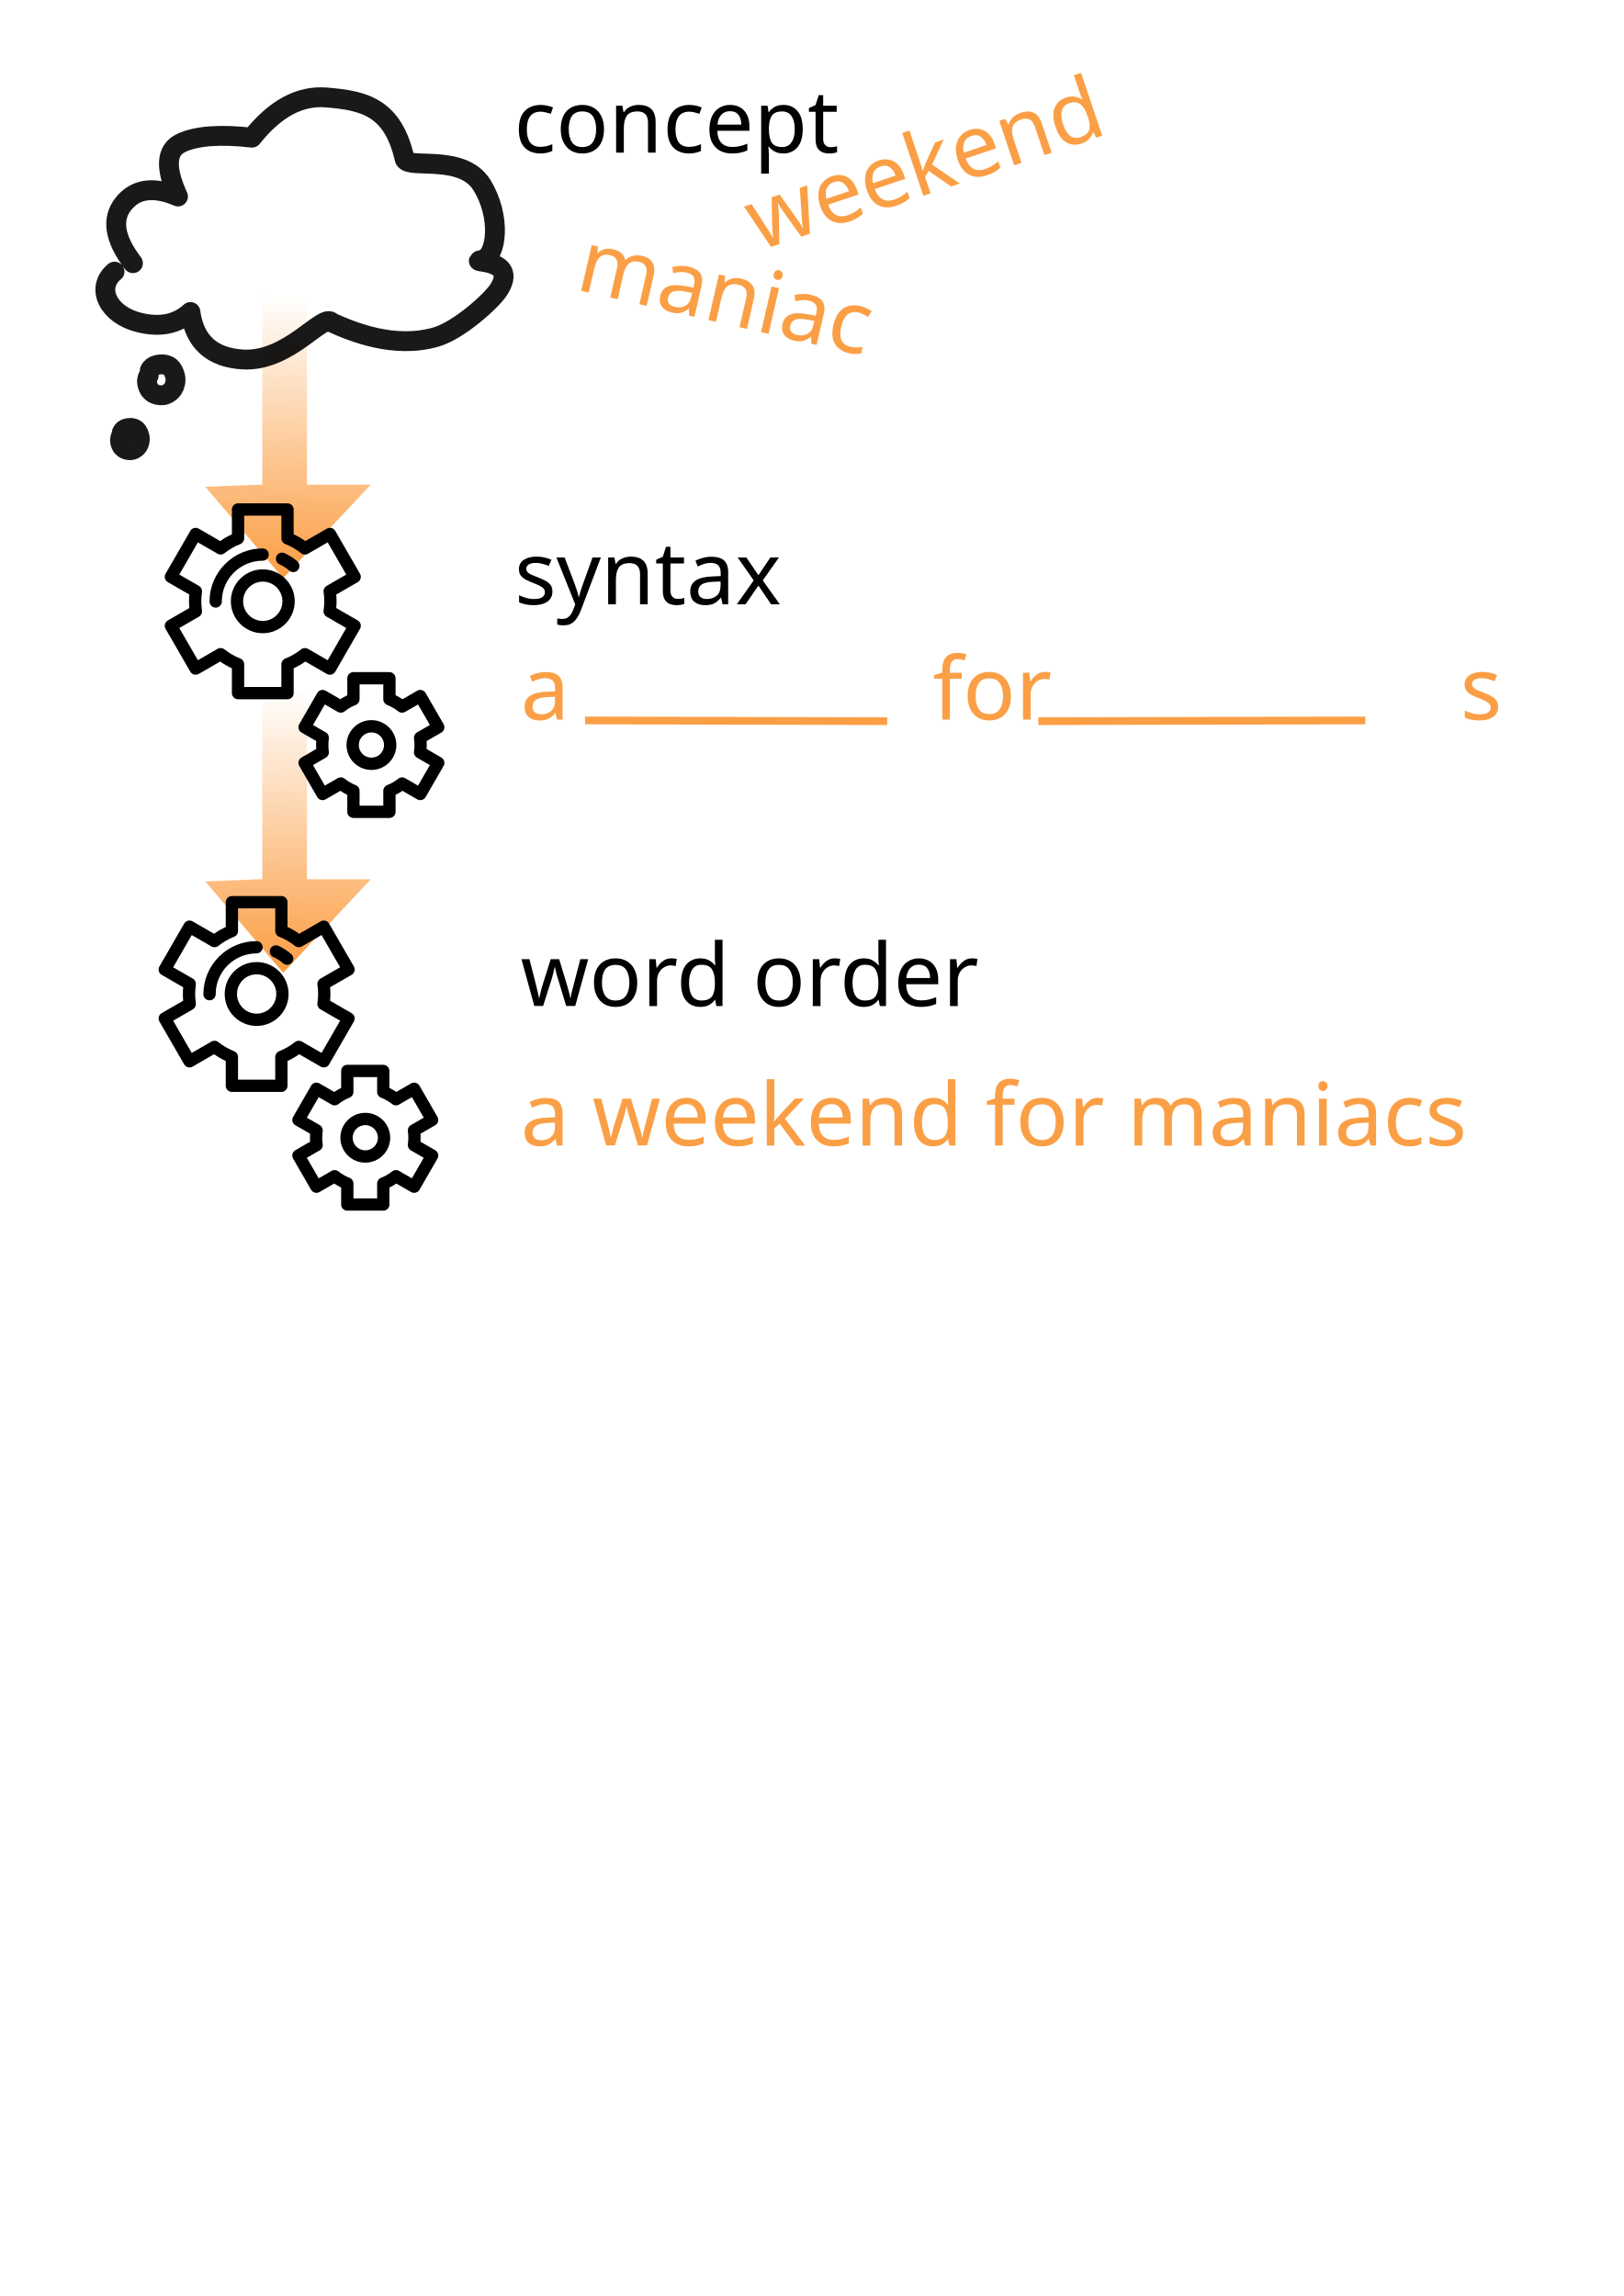
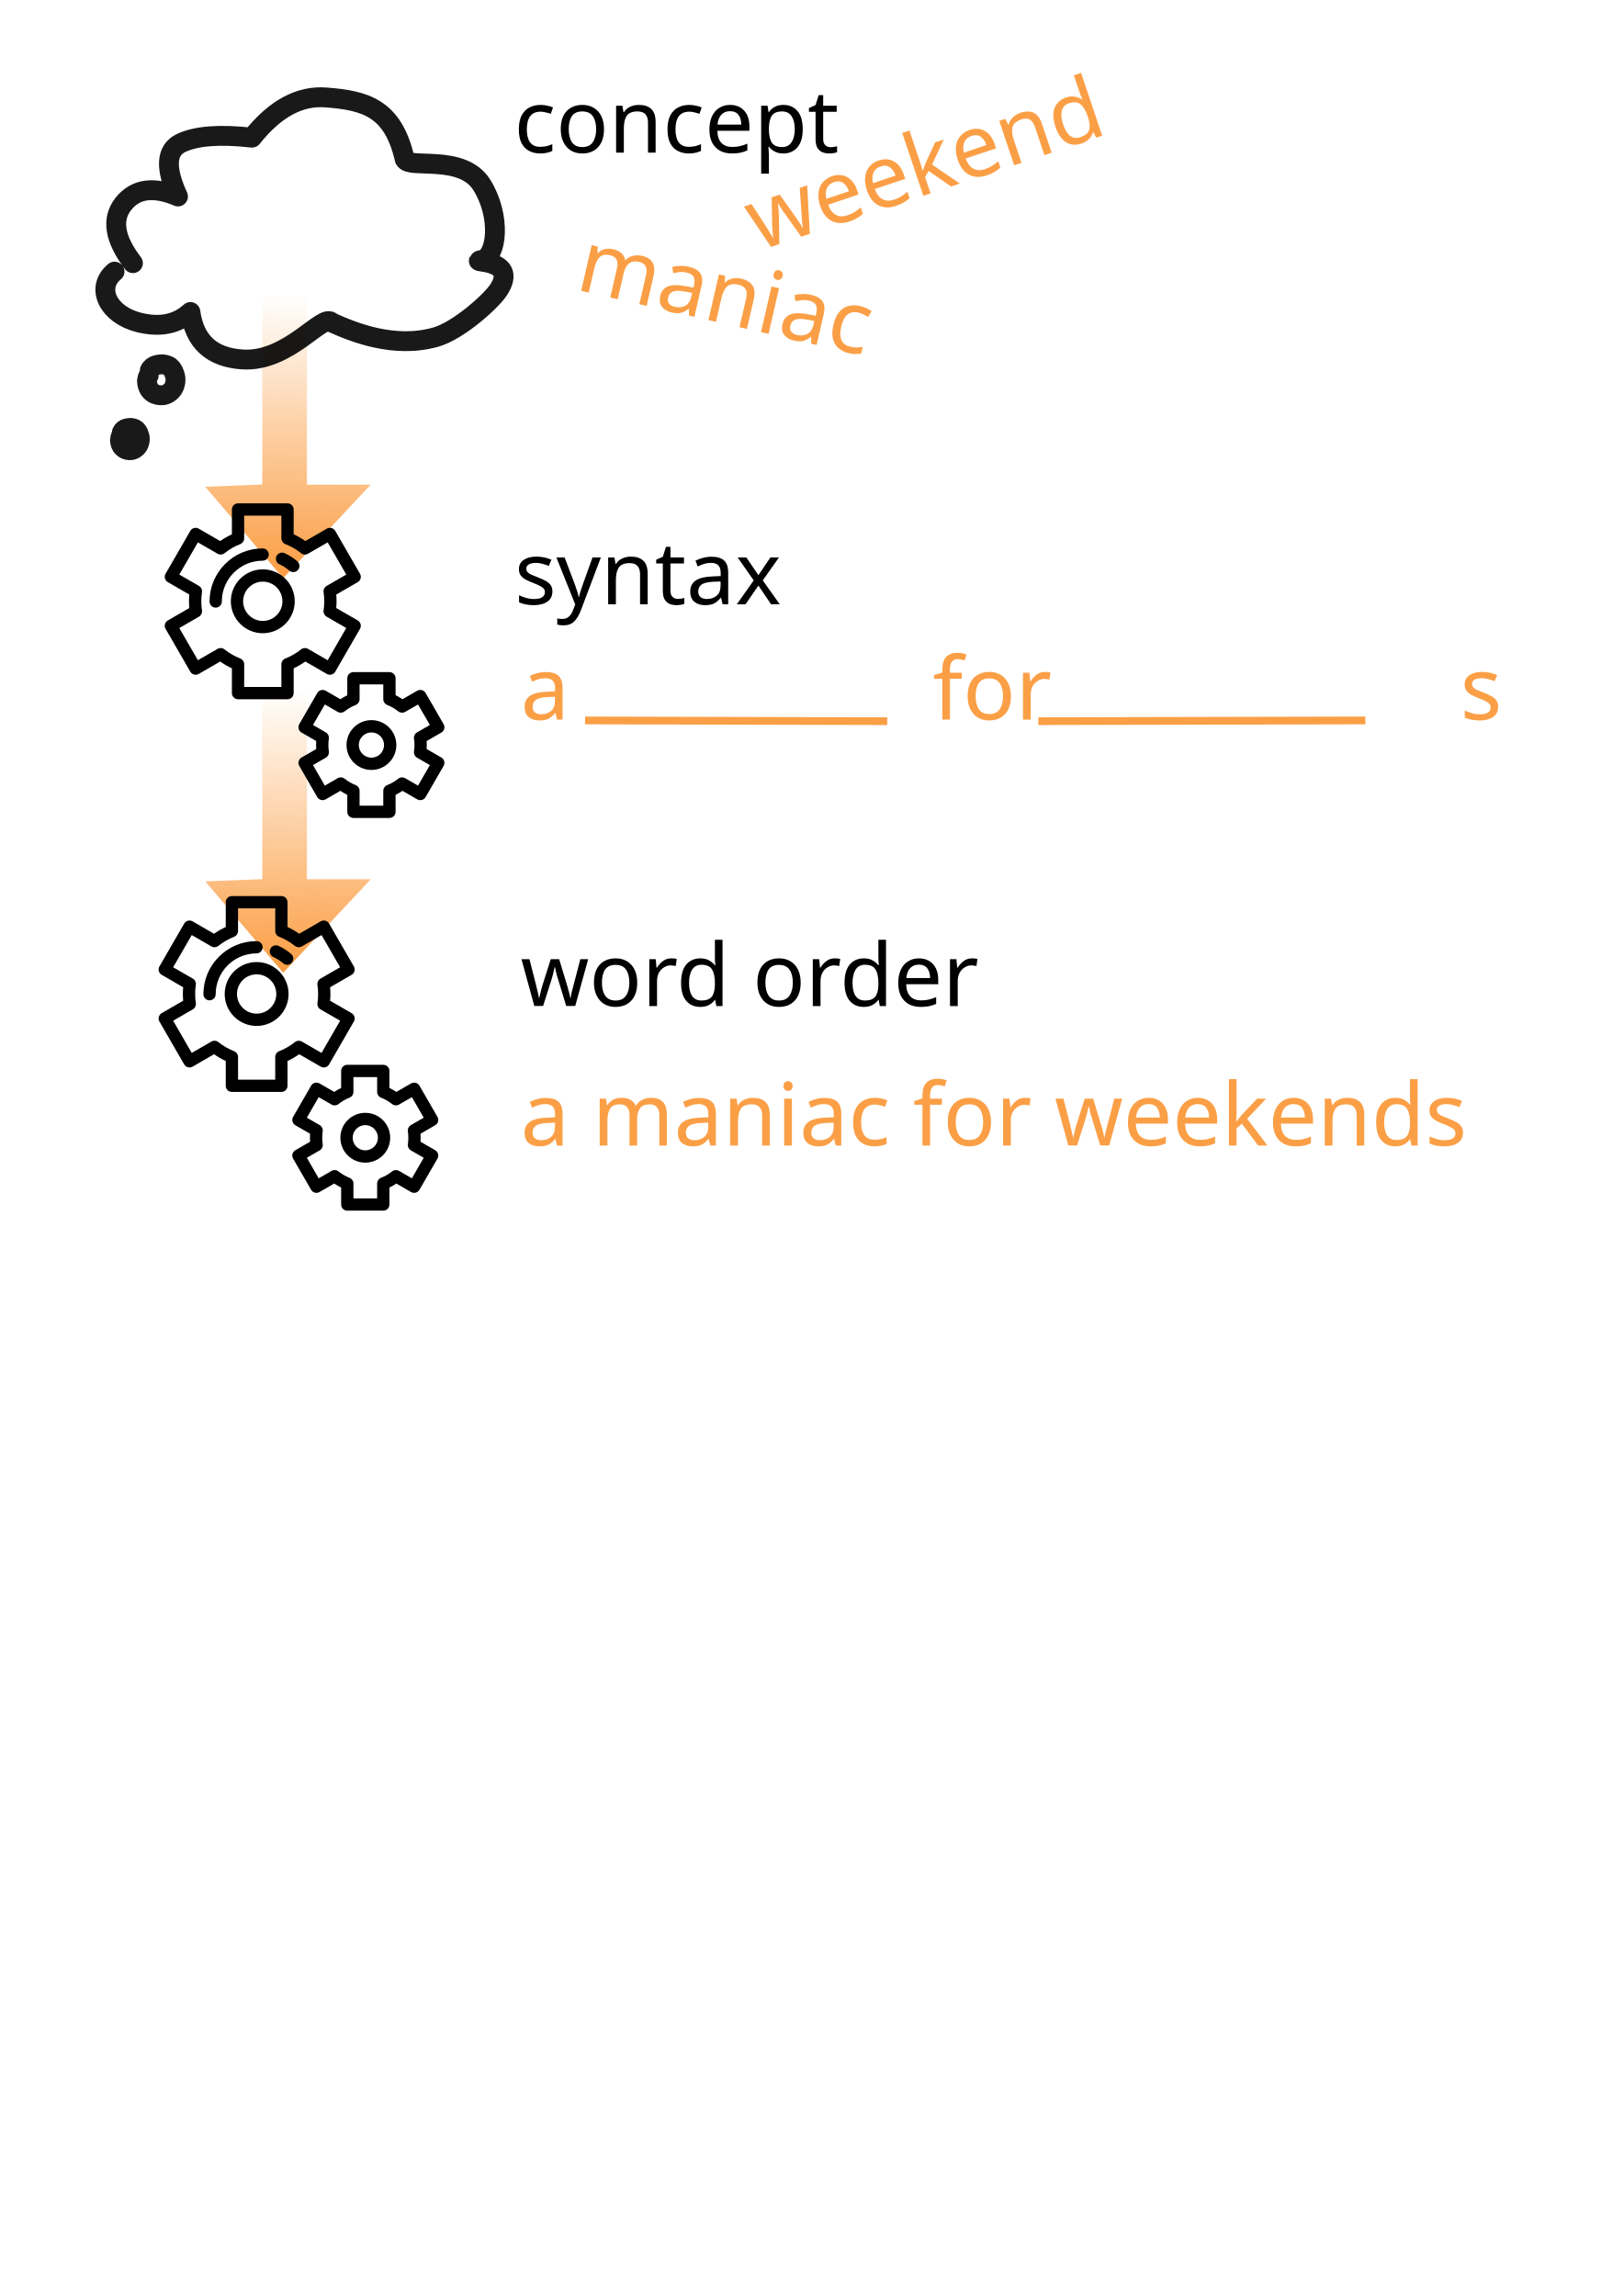
<svg xmlns="http://www.w3.org/2000/svg" xmlns:xlink="http://www.w3.org/1999/xlink" width="210mm" height="297mm" viewBox="0 0 210 297" version="1.1" id="svg1" xml:space="preserve">
  <defs id="defs1">
    <linearGradient id="linearGradient9">
      <stop style="stop-color:#fb9f46;stop-opacity:1;" offset="0" id="stop9" />
      <stop style="stop-color:#fb9f46;stop-opacity:0;" offset="1" id="stop10" />
    </linearGradient>
    <linearGradient xlink:href="#linearGradient9" id="linearGradient10" x1="136.373" y1="199.37" x2="100.437" y2="199.078" gradientUnits="userSpaceOnUse" gradientTransform="rotate(90,149.1708,86.87497)" />
    <linearGradient xlink:href="#linearGradient9" id="linearGradient11" gradientUnits="userSpaceOnUse" gradientTransform="rotate(90,123.6458,112.4)" x1="136.373" y1="199.37" x2="100.437" y2="199.078" />
  </defs>
  <g id="layer1">
    <path style="fill:url(#linearGradient10);stroke:none;stroke-width:0.065;stroke-linecap:butt;stroke-linejoin:miter;stroke-dasharray:none;stroke-opacity:1" d="m 39.696,35.742 v 26.95 h 8.25 l -11.322,12.1 -10.078,-11.828 7.375,-0.292 v -26.964 z" id="path9" />
    <path style="fill:url(#linearGradient11);stroke:none;stroke-width:0.065;stroke-linecap:butt;stroke-linejoin:miter;stroke-dasharray:none;stroke-opacity:1" d="m 39.696,86.792 v 26.95 h 8.25 l -11.322,12.1 -10.078,-11.828 7.375,-0.292 V 86.758 Z" id="path9-1" />
    <g style="fill:none" id="g1" transform="matrix(0.1605843,0,0,0.1605843,7.201332,3.264014)">
      <path d="m 62.223,191.656 c -14.887,-19.553 -17.446,-35.478 -7.676,-47.776 9.77,-12.298 24.422,-14.277 43.956,-5.938 -10.516,-22.975 -9.661,-37.343 2.566,-43.103 12.226,-5.76 31.227,-7.186 57.002,-4.278 18.482,-23.24 38.316,-34.039 59.502,-32.399 31.778,2.461 54.083,8.303 63.549,49.792 3.404,8.19 46.28,-4.474 62.018,20.589 15.737,25.064 12.608,57.977 0,60.545 -12.609,2.568 30.569,-2.175 13.628,24.018 -5.93,9.169 -32.192,32.764 -50.361,38.026 -33.737,9.771 -67.039,-4.06 -84.057,-11.679 -6.677,-8.444 -34.517,32.03 -71.703,29.783 -24.791,-1.498 -38.835,-14.24 -42.131,-38.227 -10.67,9.802 -24.445,12.617 -41.325,8.444 -25.319,-6.259 -35.321,-28.116 -19.785,-40.972" stroke="#000000" stroke-opacity="0.9" stroke-width="16" stroke-linecap="round" stroke-linejoin="round" id="path1" />
      <path d="m 75.805,278.033 c 1.007,-2.276 3.084,-3.705 5.294,-4.267 1.264,-0.321 2.075,-0.377 3.358,-0.605 1.828,-0.324 5.081,0.596 6.275,1.173 2.354,1.139 3.519,3.196 4.473,5.461 0.826,1.962 1.467,4.117 1.308,6.288 3e-4,0.946 -0.2,1.829 -0.391,2.761 -1.253,6.093 -6.693,8.87 -9.607,9.166 -3.025,0.306 -5.875,-0.197 -8.455,-1.976 -0.698,-0.482 -2.7,-2.199 -3.359,-4.091 -0.748,-2.147 -1.589,-4.457 -0.92,-6.843 0.274,-0.976 0.335,-2.082 1.142,-2.906" stroke="#000000" stroke-opacity="0.9" stroke-width="16" stroke-linecap="round" stroke-linejoin="round" id="path2" />
      <path d="m 53.344,327.882 c 0.701,-1.638 2.146,-2.667 3.683,-3.072 0.879,-0.231 1.444,-0.271 2.336,-0.435 1.272,-0.234 3.534,0.429 4.365,0.844 1.637,0.82 2.448,2.301 3.111,3.932 0.575,1.413 1.02,2.964 0.91,4.527 2e-4,0.681 -0.139,1.317 -0.272,1.988 -0.872,4.387 -4.656,6.387 -6.683,6.6 -2.104,0.22 -4.087,-0.142 -5.881,-1.423 -0.486,-0.347 -1.878,-1.583 -2.337,-2.945 -0.52,-1.546 -1.106,-3.209 -0.64,-4.927 0.191,-0.703 0.233,-1.499 0.794,-2.092" stroke="#000000" stroke-opacity="0.9" stroke-width="16" stroke-linecap="round" stroke-linejoin="round" id="path3" />
    </g>
    <text xml:space="preserve" style="font-size:11.289px;line-height:1.25;font-family:Urbanist;-inkscape-font-specification:'Urbanist, Normal';font-variant-ligatures:none;stroke-width:0.265" x="66.481" y="19.744" id="text1">
      <tspan id="tspan1" style="stroke-width:0.265" x="66.481" y="19.744">concept</tspan>
    </text>
    <g style="fill:#000000" id="g2" transform="matrix(0.08367081,0,0,0.08367081,19.04465,65.11041)">
      <g id="g8">
        <g id="g7">
          <g id="g6">
            <path d="m 277.623,263.737 c 4.545,2.624 10.355,1.066 12.977,-3.477 l 38.243,-66.242 c 1.26,-2.182 1.601,-4.775 0.949,-7.208 -0.652,-2.435 -2.244,-4.509 -4.426,-5.769 l -33.227,-19.183 c 0.316,-3.47 0.476,-6.96 0.476,-10.433 0,-3.472 -0.16,-6.962 -0.476,-10.433 l 33.227,-19.183 c 2.182,-1.26 3.774,-3.335 4.426,-5.769 0.652,-2.433 0.311,-5.026 -0.949,-7.208 l -38.244,-66.24 c -1.26,-2.182 -3.335,-3.774 -5.769,-4.426 -2.431,-0.653 -5.026,-0.312 -7.208,0.949 l -33.226,19.184 c -5.704,-4.04 -11.748,-7.537 -18.07,-10.456 V 9.5 c 0,-5.246 -4.253,-9.5 -9.5,-9.5 h -76.488 c -5.247,0 -9.5,4.254 -9.5,9.5 v 38.344 c -6.322,2.918 -12.366,6.416 -18.07,10.456 L 79.542,39.117 c -2.18,-1.26 -4.775,-1.601 -7.208,-0.949 -2.434,0.652 -4.509,2.244 -5.769,4.426 l -38.244,66.24 c -1.26,2.182 -1.601,4.775 -0.949,7.208 0.652,2.435 2.244,4.509 4.426,5.769 l 33.226,19.183 c -0.315,3.471 -0.475,6.961 -0.475,10.433 0,3.471 0.159,6.961 0.475,10.433 l -33.226,19.183 c -2.182,1.26 -3.774,3.335 -4.426,5.769 -0.652,2.433 -0.311,5.026 0.949,7.208 l 38.244,66.24 c 2.623,4.543 8.433,6.1 12.977,3.477 l 33.226,-19.183 c 5.702,4.04 11.748,7.537 18.07,10.456 v 38.343 c 0,5.246 4.253,9.5 9.5,9.5 h 76.488 c 5.247,0 9.5,-4.253 9.501,-9.5 V 255.01 c 6.322,-2.919 12.367,-6.417 18.07,-10.456 z M 213.35,239.9 c -3.634,1.429 -6.023,4.936 -6.023,8.841 v 35.112 h -57.488 -0.001 v -35.112 c 0,-3.905 -2.389,-7.411 -6.023,-8.841 -8.784,-3.454 -17.006,-8.212 -24.437,-14.138 -3.055,-2.437 -7.29,-2.754 -10.674,-0.801 L 78.269,242.532 49.525,192.746 79.949,175.181 c 3.379,-1.95 5.221,-5.768 4.647,-9.626 -0.694,-4.661 -1.046,-9.415 -1.046,-14.129 0,-4.713 0.352,-9.467 1.046,-14.129 0.574,-3.858 -1.269,-7.676 -4.647,-9.626 L 49.525,110.106 78.269,60.32 108.704,77.893 c 3.384,1.953 7.619,1.635 10.674,-0.8 7.433,-5.93 15.654,-10.686 24.437,-14.14 3.634,-1.429 6.023,-4.936 6.023,-8.841 V 19 h 57.488 v 35.112 c 0,3.905 2.389,7.411 6.023,8.841 8.783,3.454 17.005,8.212 24.437,14.139 3.056,2.437 7.29,2.755 10.674,0.801 l 30.435,-17.573 28.745,49.786 -30.424,17.565 c -3.379,1.95 -5.221,5.769 -4.646,9.627 0.693,4.66 1.046,9.413 1.046,14.128 0,4.714 -0.352,9.468 -1.046,14.128 -0.575,3.858 1.267,7.677 4.646,9.627 l 30.424,17.565 -28.744,49.786 -30.435,-17.571 c -3.383,-1.953 -7.619,-1.635 -10.674,0.801 -7.431,5.927 -15.653,10.684 -24.437,14.138 z" id="path1-4" />
            <path d="m 178.582,102.051 c -27.226,0 -49.376,22.15 -49.376,49.376 0,27.226 22.15,49.376 49.376,49.376 27.226,0 49.376,-22.15 49.376,-49.376 0,-27.226 -22.15,-49.376 -49.376,-49.376 z m 0,79.752 c -16.749,0 -30.376,-13.627 -30.376,-30.376 0,-16.749 13.627,-30.376 30.376,-30.376 16.75,0 30.376,13.627 30.376,30.376 0,16.749 -13.626,30.376 -30.376,30.376 z" id="path2-5" />
            <path d="m 346.526,335.145 c -21.234,0 -38.509,17.274 -38.509,38.508 0,21.234 17.275,38.508 38.509,38.508 21.234,0 38.508,-17.274 38.508,-38.508 0,-21.234 -17.274,-38.508 -38.508,-38.508 z m 0,58.015 c -10.757,0 -19.509,-8.751 -19.509,-19.508 0,-10.757 8.752,-19.508 19.509,-19.508 10.757,0 19.508,8.751 19.508,19.508 0,10.757 -8.751,19.508 -19.508,19.508 z" id="path3-1" />
            <path d="M 454.602,392.956 431.849,379.82 c 0.148,-2.055 0.222,-4.116 0.222,-6.167 0,-2.052 -0.075,-4.112 -0.222,-6.167 l 22.753,-13.136 c 2.182,-1.26 3.774,-3.335 4.426,-5.769 0.652,-2.433 0.311,-5.026 -0.949,-7.208 l -27.822,-48.188 c -1.26,-2.182 -3.336,-3.774 -5.769,-4.426 -2.433,-0.652 -5.026,-0.312 -7.208,0.949 l -22.749,13.135 c -3.413,-2.319 -6.982,-4.384 -10.684,-6.181 v -26.256 c 0,-5.246 -4.254,-9.5 -9.5,-9.5 h -55.643 c -5.246,0 -9.5,4.254 -9.5,9.5 v 26.256 c -3.702,1.797 -7.271,3.862 -10.684,6.181 l -22.749,-13.135 c -2.181,-1.261 -4.774,-1.603 -7.208,-0.949 -2.435,0.652 -4.509,2.244 -5.769,4.426 l -27.821,48.188 c -2.624,4.544 -1.067,10.353 3.477,12.977 l 22.752,13.136 c -0.148,2.055 -0.222,4.116 -0.222,6.167 0,2.052 0.074,4.112 0.222,6.167 l -22.752,13.136 c -4.543,2.623 -6.101,8.433 -3.477,12.977 l 27.821,48.188 c 1.26,2.182 3.335,3.774 5.769,4.426 2.432,0.653 5.026,0.312 7.208,-0.949 l 22.749,-13.135 c 3.413,2.319 6.982,4.384 10.684,6.181 V 476.9 c 0,5.246 4.254,9.5 9.5,9.5 h 55.643 c 5.246,0 9.5,-4.254 9.5,-9.5 v -26.256 c 3.702,-1.797 7.271,-3.862 10.684,-6.181 l 22.749,13.135 c 2.181,1.26 4.774,1.602 7.208,0.949 2.434,-0.652 4.509,-2.244 5.769,-4.426 l 27.822,-48.188 c 1.26,-2.182 1.601,-4.775 0.949,-7.208 -0.652,-2.435 -2.244,-4.509 -4.426,-5.769 z m -36.049,43.437 -19.898,-11.489 c -3.383,-1.952 -7.619,-1.636 -10.674,0.801 -5.204,4.15 -10.96,7.481 -17.111,9.901 -3.634,1.428 -6.023,4.935 -6.023,8.84 V 467.4 h -36.643 v -22.954 c 0,-3.904 -2.389,-7.411 -6.023,-8.84 -6.151,-2.42 -11.907,-5.751 -17.111,-9.901 -3.055,-2.438 -7.291,-2.753 -10.674,-0.801 l -19.898,11.489 -18.321,-31.734 19.89,-11.483 c 3.379,-1.95 5.221,-5.769 4.646,-9.627 -0.486,-3.265 -0.733,-6.594 -0.733,-9.896 0,-3.302 0.247,-6.631 0.733,-9.896 0.575,-3.858 -1.267,-7.677 -4.646,-9.627 l -19.89,-11.484 18.321,-31.734 19.898,11.489 c 3.384,1.953 7.62,1.637 10.674,-0.801 5.204,-4.15 10.96,-7.481 17.111,-9.901 3.634,-1.428 6.023,-4.935 6.023,-8.84 v -22.954 h 36.643 v 22.954 c 0,3.904 2.389,7.411 6.023,8.84 6.151,2.42 11.907,5.751 17.111,9.901 3.055,2.438 7.291,2.754 10.674,0.801 l 19.898,-11.489 18.322,31.734 -19.891,11.484 c -3.379,1.95 -5.221,5.769 -4.646,9.627 0.486,3.265 0.733,6.594 0.733,9.896 0,3.302 -0.247,6.631 -0.733,9.896 -0.575,3.858 1.267,7.677 4.646,9.627 l 19.891,11.483 z" id="path4" />
            <path d="m 178.365,88.674 c 5.247,0 9.5,-4.254 9.5,-9.5 0,-5.246 -4.253,-9.5 -9.5,-9.5 -45.258,0 -82.078,36.82 -82.078,82.078 0,5.246 4.253,9.5 9.5,9.5 5.246,0 9.5,-4.253 9.5,-9.5 0,-34.781 28.297,-63.078 63.078,-63.078 z" id="path5" />
            <path d="m 231.993,89.616 c -5.942,-5.133 -12.569,-9.378 -19.694,-12.618 -4.778,-2.173 -10.409,-0.059 -12.58,4.717 -2.171,4.776 -0.059,10.408 4.717,12.58 5.474,2.489 10.567,5.751 15.137,9.699 1.796,1.551 4.006,2.311 6.206,2.311 2.664,0 5.315,-1.115 7.193,-3.29 3.43,-3.97 2.991,-9.969 -0.979,-13.399 z" id="path6" />
          </g>
        </g>
      </g>
    </g>
    <g style="fill:#000000" id="g2-9" transform="matrix(0.08367081,0,0,0.08367081,18.24963,115.9083)">
      <g id="g8-8">
        <g id="g7-1">
          <g id="g6-3">
            <path d="m 277.623,263.737 c 4.545,2.624 10.355,1.066 12.977,-3.477 l 38.243,-66.242 c 1.26,-2.182 1.601,-4.775 0.949,-7.208 -0.652,-2.435 -2.244,-4.509 -4.426,-5.769 l -33.227,-19.183 c 0.316,-3.47 0.476,-6.96 0.476,-10.433 0,-3.472 -0.16,-6.962 -0.476,-10.433 l 33.227,-19.183 c 2.182,-1.26 3.774,-3.335 4.426,-5.769 0.652,-2.433 0.311,-5.026 -0.949,-7.208 l -38.244,-66.24 c -1.26,-2.182 -3.335,-3.774 -5.769,-4.426 -2.431,-0.653 -5.026,-0.312 -7.208,0.949 l -33.226,19.184 c -5.704,-4.04 -11.748,-7.537 -18.07,-10.456 V 9.5 c 0,-5.246 -4.253,-9.5 -9.5,-9.5 h -76.488 c -5.247,0 -9.5,4.254 -9.5,9.5 v 38.344 c -6.322,2.918 -12.366,6.416 -18.07,10.456 L 79.542,39.117 c -2.18,-1.26 -4.775,-1.601 -7.208,-0.949 -2.434,0.652 -4.509,2.244 -5.769,4.426 l -38.244,66.24 c -1.26,2.182 -1.601,4.775 -0.949,7.208 0.652,2.435 2.244,4.509 4.426,5.769 l 33.226,19.183 c -0.315,3.471 -0.475,6.961 -0.475,10.433 0,3.471 0.159,6.961 0.475,10.433 l -33.226,19.183 c -2.182,1.26 -3.774,3.335 -4.426,5.769 -0.652,2.433 -0.311,5.026 0.949,7.208 l 38.244,66.24 c 2.623,4.543 8.433,6.1 12.977,3.477 l 33.226,-19.183 c 5.702,4.04 11.748,7.537 18.07,10.456 v 38.343 c 0,5.246 4.253,9.5 9.5,9.5 h 76.488 c 5.247,0 9.5,-4.253 9.501,-9.5 V 255.01 c 6.322,-2.919 12.367,-6.417 18.07,-10.456 z M 213.35,239.9 c -3.634,1.429 -6.023,4.936 -6.023,8.841 v 35.112 h -57.488 -0.001 v -35.112 c 0,-3.905 -2.389,-7.411 -6.023,-8.841 -8.784,-3.454 -17.006,-8.212 -24.437,-14.138 -3.055,-2.437 -7.29,-2.754 -10.674,-0.801 L 78.269,242.532 49.525,192.746 79.949,175.181 c 3.379,-1.95 5.221,-5.768 4.647,-9.626 -0.694,-4.661 -1.046,-9.415 -1.046,-14.129 0,-4.713 0.352,-9.467 1.046,-14.129 0.574,-3.858 -1.269,-7.676 -4.647,-9.626 L 49.525,110.106 78.269,60.32 108.704,77.893 c 3.384,1.953 7.619,1.635 10.674,-0.8 7.433,-5.93 15.654,-10.686 24.437,-14.14 3.634,-1.429 6.023,-4.936 6.023,-8.841 V 19 h 57.488 v 35.112 c 0,3.905 2.389,7.411 6.023,8.841 8.783,3.454 17.005,8.212 24.437,14.139 3.056,2.437 7.29,2.755 10.674,0.801 l 30.435,-17.573 28.745,49.786 -30.424,17.565 c -3.379,1.95 -5.221,5.769 -4.646,9.627 0.693,4.66 1.046,9.413 1.046,14.128 0,4.714 -0.352,9.468 -1.046,14.128 -0.575,3.858 1.267,7.677 4.646,9.627 l 30.424,17.565 -28.744,49.786 -30.435,-17.571 c -3.383,-1.953 -7.619,-1.635 -10.674,0.801 -7.431,5.927 -15.653,10.684 -24.437,14.138 z" id="path1-4-3" />
            <path d="m 178.582,102.051 c -27.226,0 -49.376,22.15 -49.376,49.376 0,27.226 22.15,49.376 49.376,49.376 27.226,0 49.376,-22.15 49.376,-49.376 0,-27.226 -22.15,-49.376 -49.376,-49.376 z m 0,79.752 c -16.749,0 -30.376,-13.627 -30.376,-30.376 0,-16.749 13.627,-30.376 30.376,-30.376 16.75,0 30.376,13.627 30.376,30.376 0,16.749 -13.626,30.376 -30.376,30.376 z" id="path2-5-3" />
            <path d="m 346.526,335.145 c -21.234,0 -38.509,17.274 -38.509,38.508 0,21.234 17.275,38.508 38.509,38.508 21.234,0 38.508,-17.274 38.508,-38.508 0,-21.234 -17.274,-38.508 -38.508,-38.508 z m 0,58.015 c -10.757,0 -19.509,-8.751 -19.509,-19.508 0,-10.757 8.752,-19.508 19.509,-19.508 10.757,0 19.508,8.751 19.508,19.508 0,10.757 -8.751,19.508 -19.508,19.508 z" id="path3-1-7" />
            <path d="M 454.602,392.956 431.849,379.82 c 0.148,-2.055 0.222,-4.116 0.222,-6.167 0,-2.052 -0.075,-4.112 -0.222,-6.167 l 22.753,-13.136 c 2.182,-1.26 3.774,-3.335 4.426,-5.769 0.652,-2.433 0.311,-5.026 -0.949,-7.208 l -27.822,-48.188 c -1.26,-2.182 -3.336,-3.774 -5.769,-4.426 -2.433,-0.652 -5.026,-0.312 -7.208,0.949 l -22.749,13.135 c -3.413,-2.319 -6.982,-4.384 -10.684,-6.181 v -26.256 c 0,-5.246 -4.254,-9.5 -9.5,-9.5 h -55.643 c -5.246,0 -9.5,4.254 -9.5,9.5 v 26.256 c -3.702,1.797 -7.271,3.862 -10.684,6.181 l -22.749,-13.135 c -2.181,-1.261 -4.774,-1.603 -7.208,-0.949 -2.435,0.652 -4.509,2.244 -5.769,4.426 l -27.821,48.188 c -2.624,4.544 -1.067,10.353 3.477,12.977 l 22.752,13.136 c -0.148,2.055 -0.222,4.116 -0.222,6.167 0,2.052 0.074,4.112 0.222,6.167 l -22.752,13.136 c -4.543,2.623 -6.101,8.433 -3.477,12.977 l 27.821,48.188 c 1.26,2.182 3.335,3.774 5.769,4.426 2.432,0.653 5.026,0.312 7.208,-0.949 l 22.749,-13.135 c 3.413,2.319 6.982,4.384 10.684,6.181 V 476.9 c 0,5.246 4.254,9.5 9.5,9.5 h 55.643 c 5.246,0 9.5,-4.254 9.5,-9.5 v -26.256 c 3.702,-1.797 7.271,-3.862 10.684,-6.181 l 22.749,13.135 c 2.181,1.26 4.774,1.602 7.208,0.949 2.434,-0.652 4.509,-2.244 5.769,-4.426 l 27.822,-48.188 c 1.26,-2.182 1.601,-4.775 0.949,-7.208 -0.652,-2.435 -2.244,-4.509 -4.426,-5.769 z m -36.049,43.437 -19.898,-11.489 c -3.383,-1.952 -7.619,-1.636 -10.674,0.801 -5.204,4.15 -10.96,7.481 -17.111,9.901 -3.634,1.428 -6.023,4.935 -6.023,8.84 V 467.4 h -36.643 v -22.954 c 0,-3.904 -2.389,-7.411 -6.023,-8.84 -6.151,-2.42 -11.907,-5.751 -17.111,-9.901 -3.055,-2.438 -7.291,-2.753 -10.674,-0.801 l -19.898,11.489 -18.321,-31.734 19.89,-11.483 c 3.379,-1.95 5.221,-5.769 4.646,-9.627 -0.486,-3.265 -0.733,-6.594 -0.733,-9.896 0,-3.302 0.247,-6.631 0.733,-9.896 0.575,-3.858 -1.267,-7.677 -4.646,-9.627 l -19.89,-11.484 18.321,-31.734 19.898,11.489 c 3.384,1.953 7.62,1.637 10.674,-0.801 5.204,-4.15 10.96,-7.481 17.111,-9.901 3.634,-1.428 6.023,-4.935 6.023,-8.84 v -22.954 h 36.643 v 22.954 c 0,3.904 2.389,7.411 6.023,8.84 6.151,2.42 11.907,5.751 17.111,9.901 3.055,2.438 7.291,2.754 10.674,0.801 l 19.898,-11.489 18.322,31.734 -19.891,11.484 c -3.379,1.95 -5.221,5.769 -4.646,9.627 0.486,3.265 0.733,6.594 0.733,9.896 0,3.302 -0.247,6.631 -0.733,9.896 -0.575,3.858 1.267,7.677 4.646,9.627 l 19.891,11.483 z" id="path4-9" />
            <path d="m 178.365,88.674 c 5.247,0 9.5,-4.254 9.5,-9.5 0,-5.246 -4.253,-9.5 -9.5,-9.5 -45.258,0 -82.078,36.82 -82.078,82.078 0,5.246 4.253,9.5 9.5,9.5 5.246,0 9.5,-4.253 9.5,-9.5 0,-34.781 28.297,-63.078 63.078,-63.078 z" id="path5-8" />
            <path d="m 231.993,89.616 c -5.942,-5.133 -12.569,-9.378 -19.694,-12.618 -4.778,-2.173 -10.409,-0.059 -12.58,4.717 -2.171,4.776 -0.059,10.408 4.717,12.58 5.474,2.489 10.567,5.751 15.137,9.699 1.796,1.551 4.006,2.311 6.206,2.311 2.664,0 5.315,-1.115 7.193,-3.29 3.43,-3.97 2.991,-9.969 -0.979,-13.399 z" id="path6-6" />
          </g>
        </g>
      </g>
    </g>
    <text xml:space="preserve" style="font-size:11.289px;line-height:1.25;font-family:Urbanist;-inkscape-font-specification:'Urbanist, Normal';font-variant-ligatures:none;stroke-width:0.265" x="66.538" y="78.173" id="text2">
      <tspan id="tspan2" style="stroke-width:0.265" x="66.538" y="78.173">syntax</tspan>
    </text>
    <text xml:space="preserve" style="font-size:11.289px;line-height:1.25;font-family:Urbanist;-inkscape-font-specification:'Urbanist, Normal';font-variant-ligatures:none;fill:#fb9f46;fill-opacity:1;stroke-width:0.265" x="67.337" y="148.177" id="text3">
-       <tspan id="tspan3" style="fill:#fb9f46;fill-opacity:1;stroke-width:0.265" x="67.337" y="148.177">a weekend for maniacs</tspan>
+       <tspan id="tspan3" style="fill:#fb9f46;fill-opacity:1;stroke-width:0.265" x="67.337" y="148.177">a maniac for weekends</tspan>
    </text>
    <text xml:space="preserve" style="font-weight:normal;font-size:11.289px;line-height:1.25;font-family:Urbanist;-inkscape-font-specification:Urbanist;letter-spacing:0px;word-spacing:0px;stroke-width:0.265;font-style:normal;font-stretch:normal;font-variant:normal" x="105.806" y="55.688" id="text4">
      <tspan id="tspan4" style="stroke-width:0.265;-inkscape-font-specification:Urbanist;font-family:Urbanist;font-weight:normal;font-style:normal;font-stretch:normal;font-variant:normal;font-size:11.289px" x="105.806" y="55.688" />
    </text>
    <text xml:space="preserve" style="font-weight:normal;font-size:11.289px;line-height:1.25;font-family:Urbanist;-inkscape-font-specification:Urbanist;letter-spacing:0px;word-spacing:0px;stroke-width:0.265;font-style:normal;font-stretch:normal;font-variant:normal" x="100.238" y="47.988" id="text5">
      <tspan id="tspan5" style="stroke-width:0.265;-inkscape-font-specification:Urbanist;font-family:Urbanist;font-weight:normal;font-style:normal;font-stretch:normal;font-variant:normal;font-size:11.289px" x="100.238" y="47.988" />
    </text>
    <text xml:space="preserve" style="font-size:11.289px;line-height:1.25;font-family:Urbanist;-inkscape-font-specification:'Urbanist, Normal';letter-spacing:0px;word-spacing:0px;fill:#fb9f46;fill-opacity:1;stroke-width:0.265" x="80.732" y="19.829" id="text6" transform="rotate(12.94349)">
      <tspan id="tspan6" style="fill:#fb9f46;fill-opacity:1;stroke-width:0.265" x="80.732" y="19.829">maniac</tspan>
    </text>
    <text xml:space="preserve" style="font-size:11.289px;line-height:1.25;font-family:Urbanist;-inkscape-font-specification:'Urbanist, Normal';letter-spacing:0px;word-spacing:0px;fill:#fb9f46;fill-opacity:1;stroke-width:0.265" x="82.571" y="62.045" id="text6-0" transform="rotate(-18.57366)">
      <tspan id="tspan6-5" style="fill:#fb9f46;fill-opacity:1;stroke-width:0.265" x="82.571" y="62.045">weekend</tspan>
    </text>
    <g id="g9" transform="translate(1.666152)">
      <text xml:space="preserve" style="font-size:11.289px;line-height:1.25;font-family:Urbanist;-inkscape-font-specification:'Urbanist, Normal';letter-spacing:0px;word-spacing:0px;fill:#fb9f46;fill-opacity:1;stroke-width:0.265" x="65.671" y="93.087" id="text7">
        <tspan id="tspan7" style="fill:#fb9f46;fill-opacity:1;stroke-width:0.265" x="65.671" y="93.087">a                for                  s</tspan>
      </text>
      <path style="fill:none;stroke:#fb9f46;stroke-width:1;stroke-linecap:butt;stroke-linejoin:miter;stroke-dasharray:none;stroke-opacity:1" d="m 73.999,93.192 39.085,0.097" id="path7" />
      <path style="fill:none;stroke:#fb9f46;stroke-width:1;stroke-linecap:butt;stroke-linejoin:miter;stroke-dasharray:none;stroke-opacity:1" d="m 132.627,93.289 42.294,-0.097" id="path8" />
    </g>
    <text xml:space="preserve" style="font-size:11.289px;line-height:1.25;font-family:Urbanist;-inkscape-font-specification:'Urbanist, Normal';letter-spacing:0px;word-spacing:0px;stroke-width:0.265" x="67.321" y="130.144" id="text8">
      <tspan id="tspan8" style="stroke-width:0.265" x="67.321" y="130.144">word order</tspan>
    </text>
    <path style="fill:none;stroke:none;stroke-width:0.265px;stroke-linecap:butt;stroke-linejoin:miter;stroke-opacity:1" d="m 200.2,191.812 v 24.2 l -21.45,-0.55" id="path12" />
  </g>
</svg>
